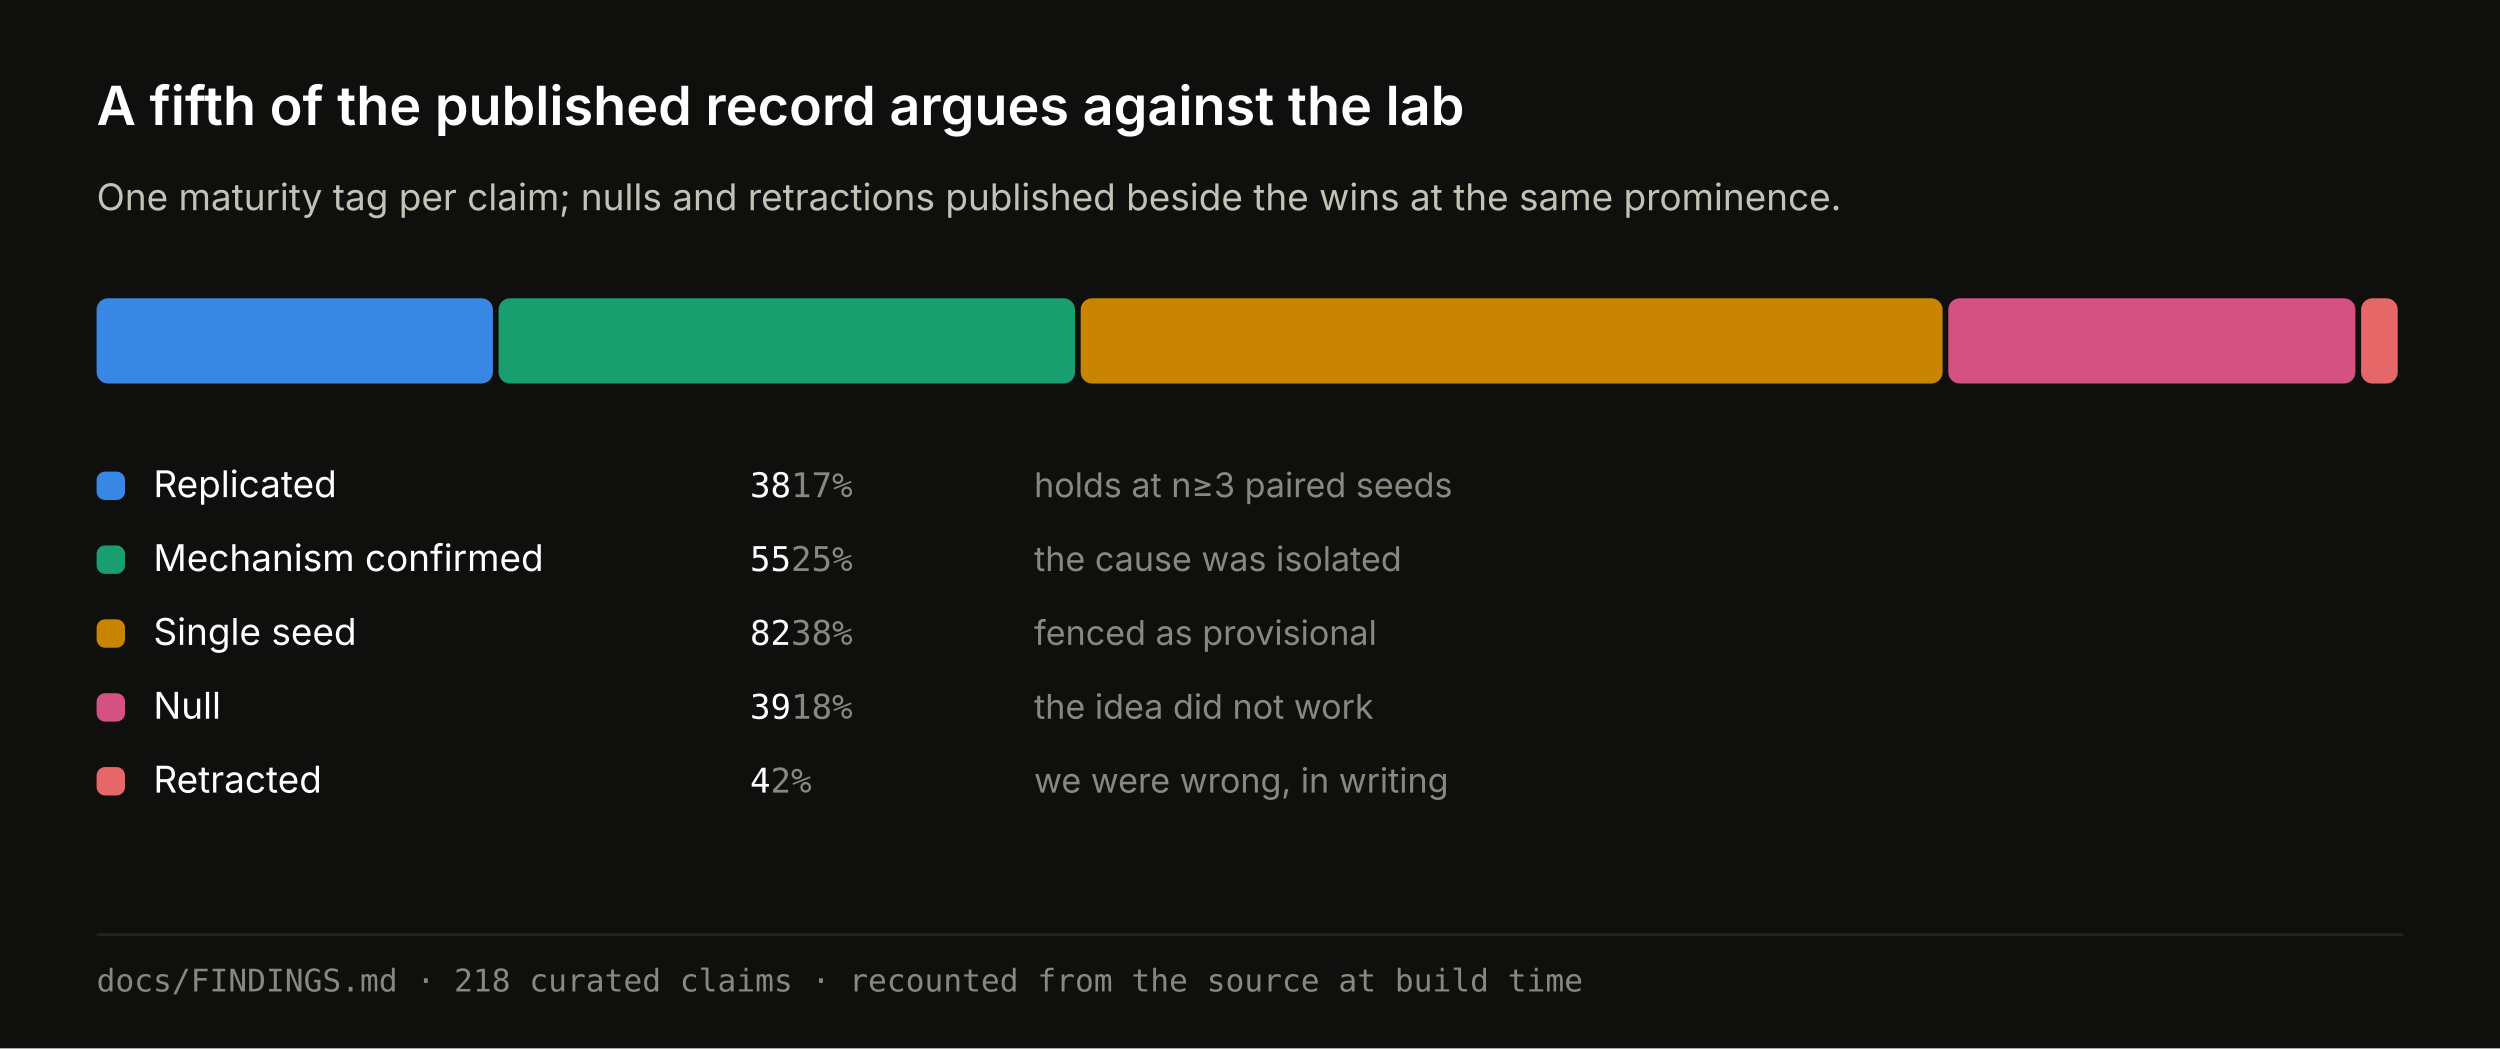
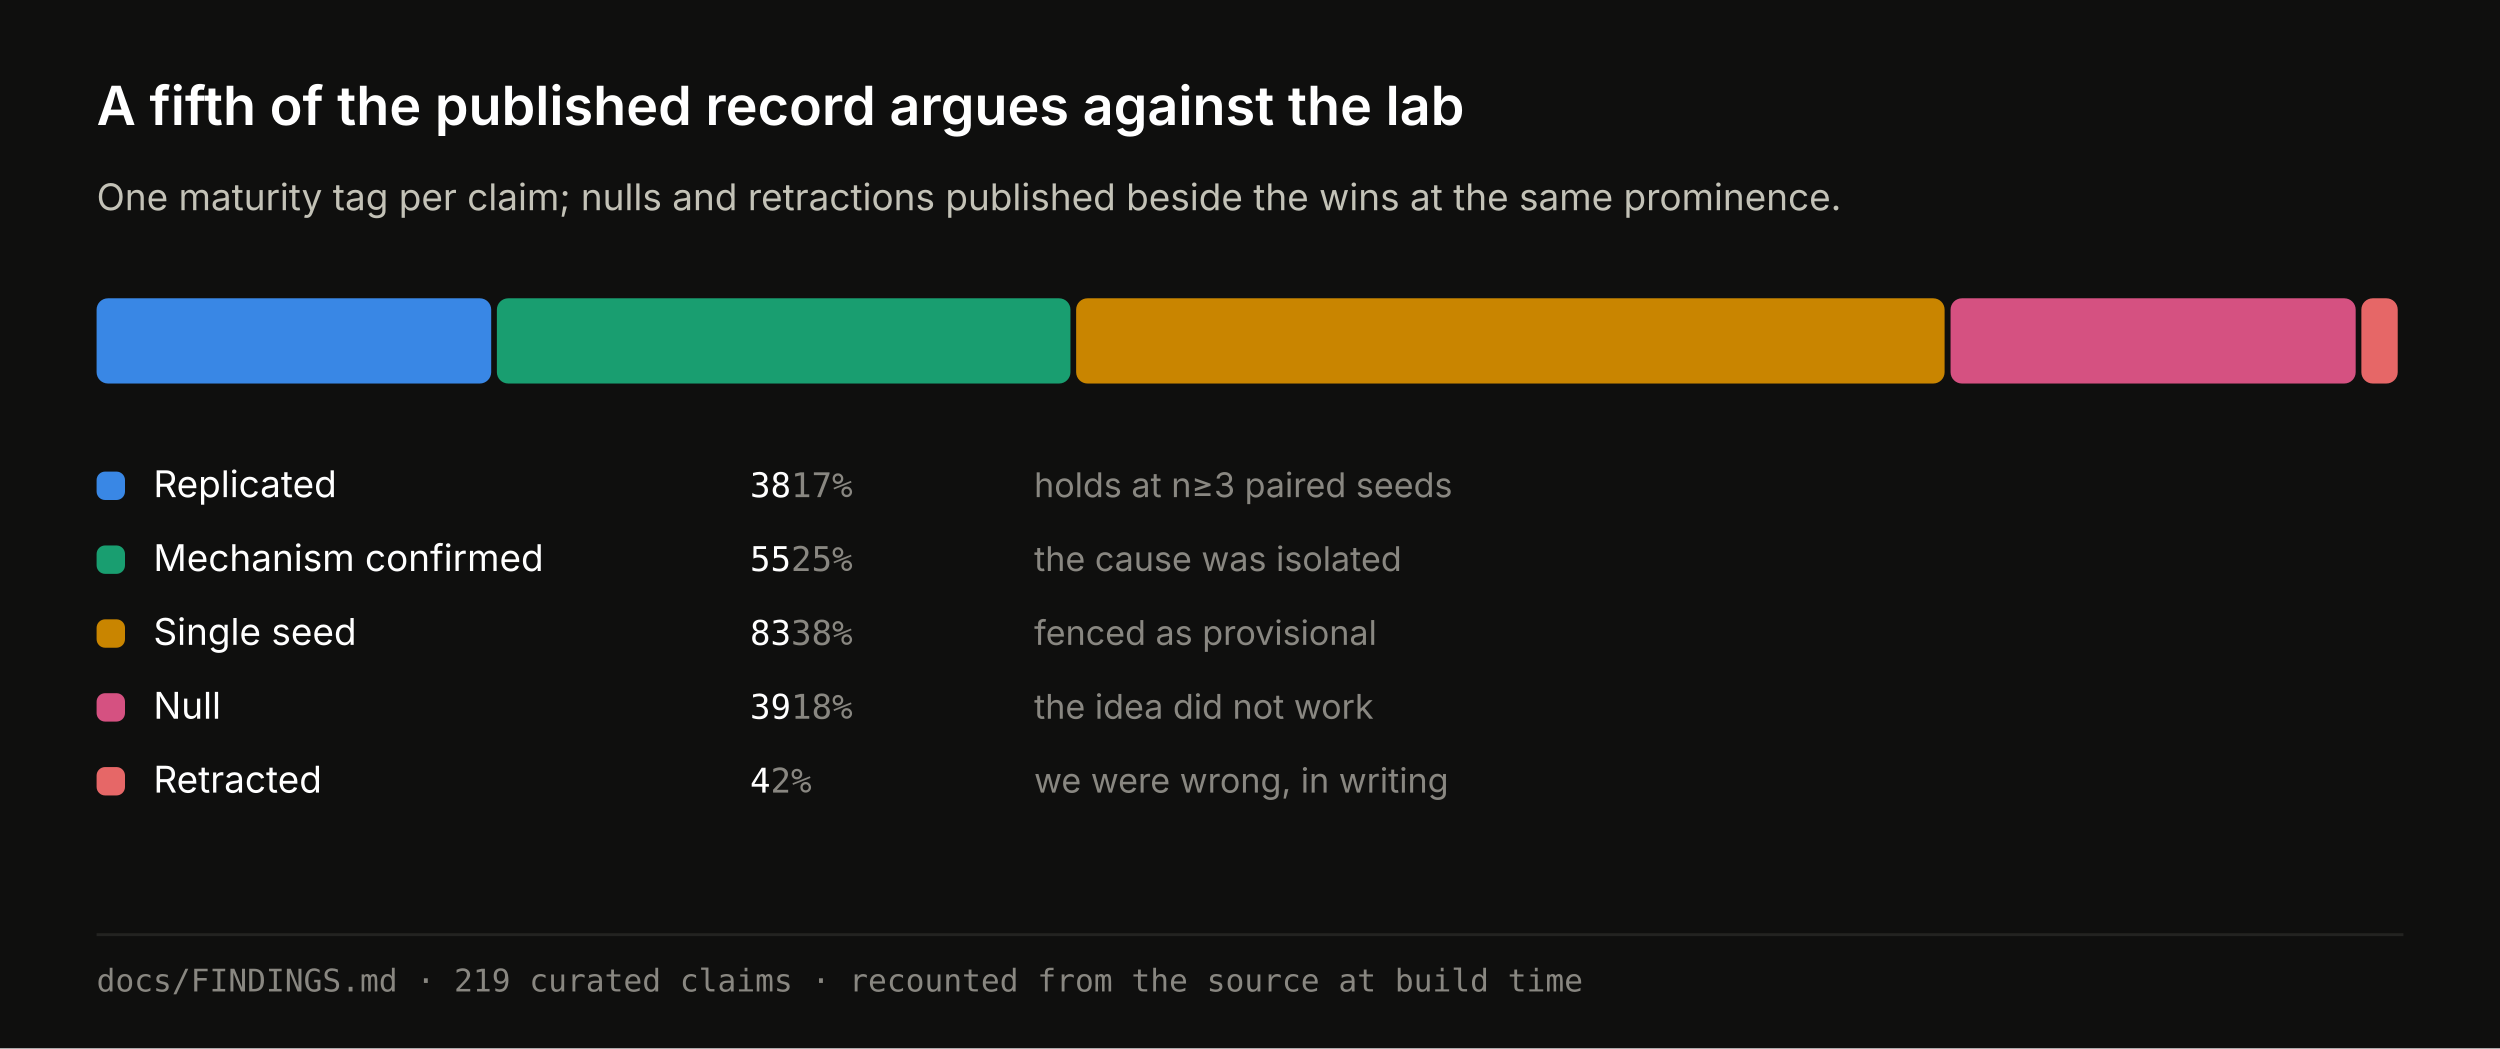
<svg xmlns="http://www.w3.org/2000/svg" width="880" height="369" viewBox="0 0 880 369" role="img">
  <rect width="880" height="369" fill="#0f0f0e" />
  <text x="34" y="44" font-family="Inter, -apple-system, BlinkMacSystemFont, 'Segoe UI', sans-serif" font-size="19" font-weight="600" fill="#ffffff">A fifth of the published record argues against the lab</text>
  <text x="34" y="74" font-family="Inter, -apple-system, BlinkMacSystemFont, 'Segoe UI', sans-serif" font-size="13" fill="#c3c2b7">One maturity tag per claim; nulls and retractions published beside the wins at the same prominence.</text>
-   <rect x="34.0" y="105" width="139.5" height="30" rx="4" fill="#3987e5" />
-   <rect x="175.5" y="105" width="202.9" height="30" rx="4" fill="#199e70" />
-   <rect x="380.4" y="105" width="303.4" height="30" rx="4" fill="#c98500" />
-   <rect x="685.8" y="105" width="143.3" height="30" rx="4" fill="#d55181" />
-   <rect x="831.1" y="105" width="12.9" height="30" rx="4" fill="#e66767" />
+   <rect x="34.0" y="105" width="138.9" height="30" rx="4" fill="#3987e5" />
+   <rect x="174.9" y="105" width="201.9" height="30" rx="4" fill="#199e70" />
+   <rect x="378.8" y="105" width="305.7" height="30" rx="4" fill="#c98500" />
+   <rect x="686.6" y="105" width="142.6" height="30" rx="4" fill="#d55181" />
+   <rect x="831.2" y="105" width="12.8" height="30" rx="4" fill="#e66767" />
  <rect x="34" y="166" width="10" height="10" rx="3" fill="#3987e5" />
  <text x="54" y="175" font-family="Inter, -apple-system, BlinkMacSystemFont, 'Segoe UI', sans-serif" font-size="13" fill="#ffffff">Replicated</text>
  <text x="264" y="175" font-family="'JetBrains Mono', ui-monospace, SFMono-Regular, Menlo, monospace" font-size="12" fill="#ffffff">38<tspan fill="#898781">  17%</tspan>
  </text>
  <text x="364" y="175" font-family="Inter, -apple-system, BlinkMacSystemFont, 'Segoe UI', sans-serif" font-size="12" fill="#898781">holds at n≥3 paired seeds</text>
  <rect x="34" y="192" width="10" height="10" rx="3" fill="#199e70" />
  <text x="54" y="201" font-family="Inter, -apple-system, BlinkMacSystemFont, 'Segoe UI', sans-serif" font-size="13" fill="#ffffff">Mechanism confirmed</text>
  <text x="264" y="201" font-family="'JetBrains Mono', ui-monospace, SFMono-Regular, Menlo, monospace" font-size="12" fill="#ffffff">55<tspan fill="#898781">  25%</tspan>
  </text>
  <text x="364" y="201" font-family="Inter, -apple-system, BlinkMacSystemFont, 'Segoe UI', sans-serif" font-size="12" fill="#898781">the cause was isolated</text>
  <rect x="34" y="218" width="10" height="10" rx="3" fill="#c98500" />
  <text x="54" y="227" font-family="Inter, -apple-system, BlinkMacSystemFont, 'Segoe UI', sans-serif" font-size="13" fill="#ffffff">Single seed</text>
-   <text x="264" y="227" font-family="'JetBrains Mono', ui-monospace, SFMono-Regular, Menlo, monospace" font-size="12" fill="#ffffff">82<tspan fill="#898781">  38%</tspan>
+   <text x="264" y="227" font-family="'JetBrains Mono', ui-monospace, SFMono-Regular, Menlo, monospace" font-size="12" fill="#ffffff">83<tspan fill="#898781">  38%</tspan>
  </text>
  <text x="364" y="227" font-family="Inter, -apple-system, BlinkMacSystemFont, 'Segoe UI', sans-serif" font-size="12" fill="#898781">fenced as provisional</text>
  <rect x="34" y="244" width="10" height="10" rx="3" fill="#d55181" />
  <text x="54" y="253" font-family="Inter, -apple-system, BlinkMacSystemFont, 'Segoe UI', sans-serif" font-size="13" fill="#ffffff">Null</text>
  <text x="264" y="253" font-family="'JetBrains Mono', ui-monospace, SFMono-Regular, Menlo, monospace" font-size="12" fill="#ffffff">39<tspan fill="#898781">  18%</tspan>
  </text>
  <text x="364" y="253" font-family="Inter, -apple-system, BlinkMacSystemFont, 'Segoe UI', sans-serif" font-size="12" fill="#898781">the idea did not work</text>
  <rect x="34" y="270" width="10" height="10" rx="3" fill="#e66767" />
  <text x="54" y="279" font-family="Inter, -apple-system, BlinkMacSystemFont, 'Segoe UI', sans-serif" font-size="13" fill="#ffffff">Retracted</text>
  <text x="264" y="279" font-family="'JetBrains Mono', ui-monospace, SFMono-Regular, Menlo, monospace" font-size="12" fill="#ffffff">4<tspan fill="#898781">  2%</tspan>
  </text>
  <text x="364" y="279" font-family="Inter, -apple-system, BlinkMacSystemFont, 'Segoe UI', sans-serif" font-size="12" fill="#898781">we were wrong, in writing</text>
  <line x1="34" y1="329" x2="846" y2="329" stroke="#232321" stroke-width="1" />
-   <text x="34" y="349" font-family="'JetBrains Mono', ui-monospace, SFMono-Regular, Menlo, monospace" font-size="11" fill="#898781">docs/FINDINGS.md · 218 curated claims · recounted from the source at build time</text>
+   <text x="34" y="349" font-family="'JetBrains Mono', ui-monospace, SFMono-Regular, Menlo, monospace" font-size="11" fill="#898781">docs/FINDINGS.md · 219 curated claims · recounted from the source at build time</text>
</svg>
